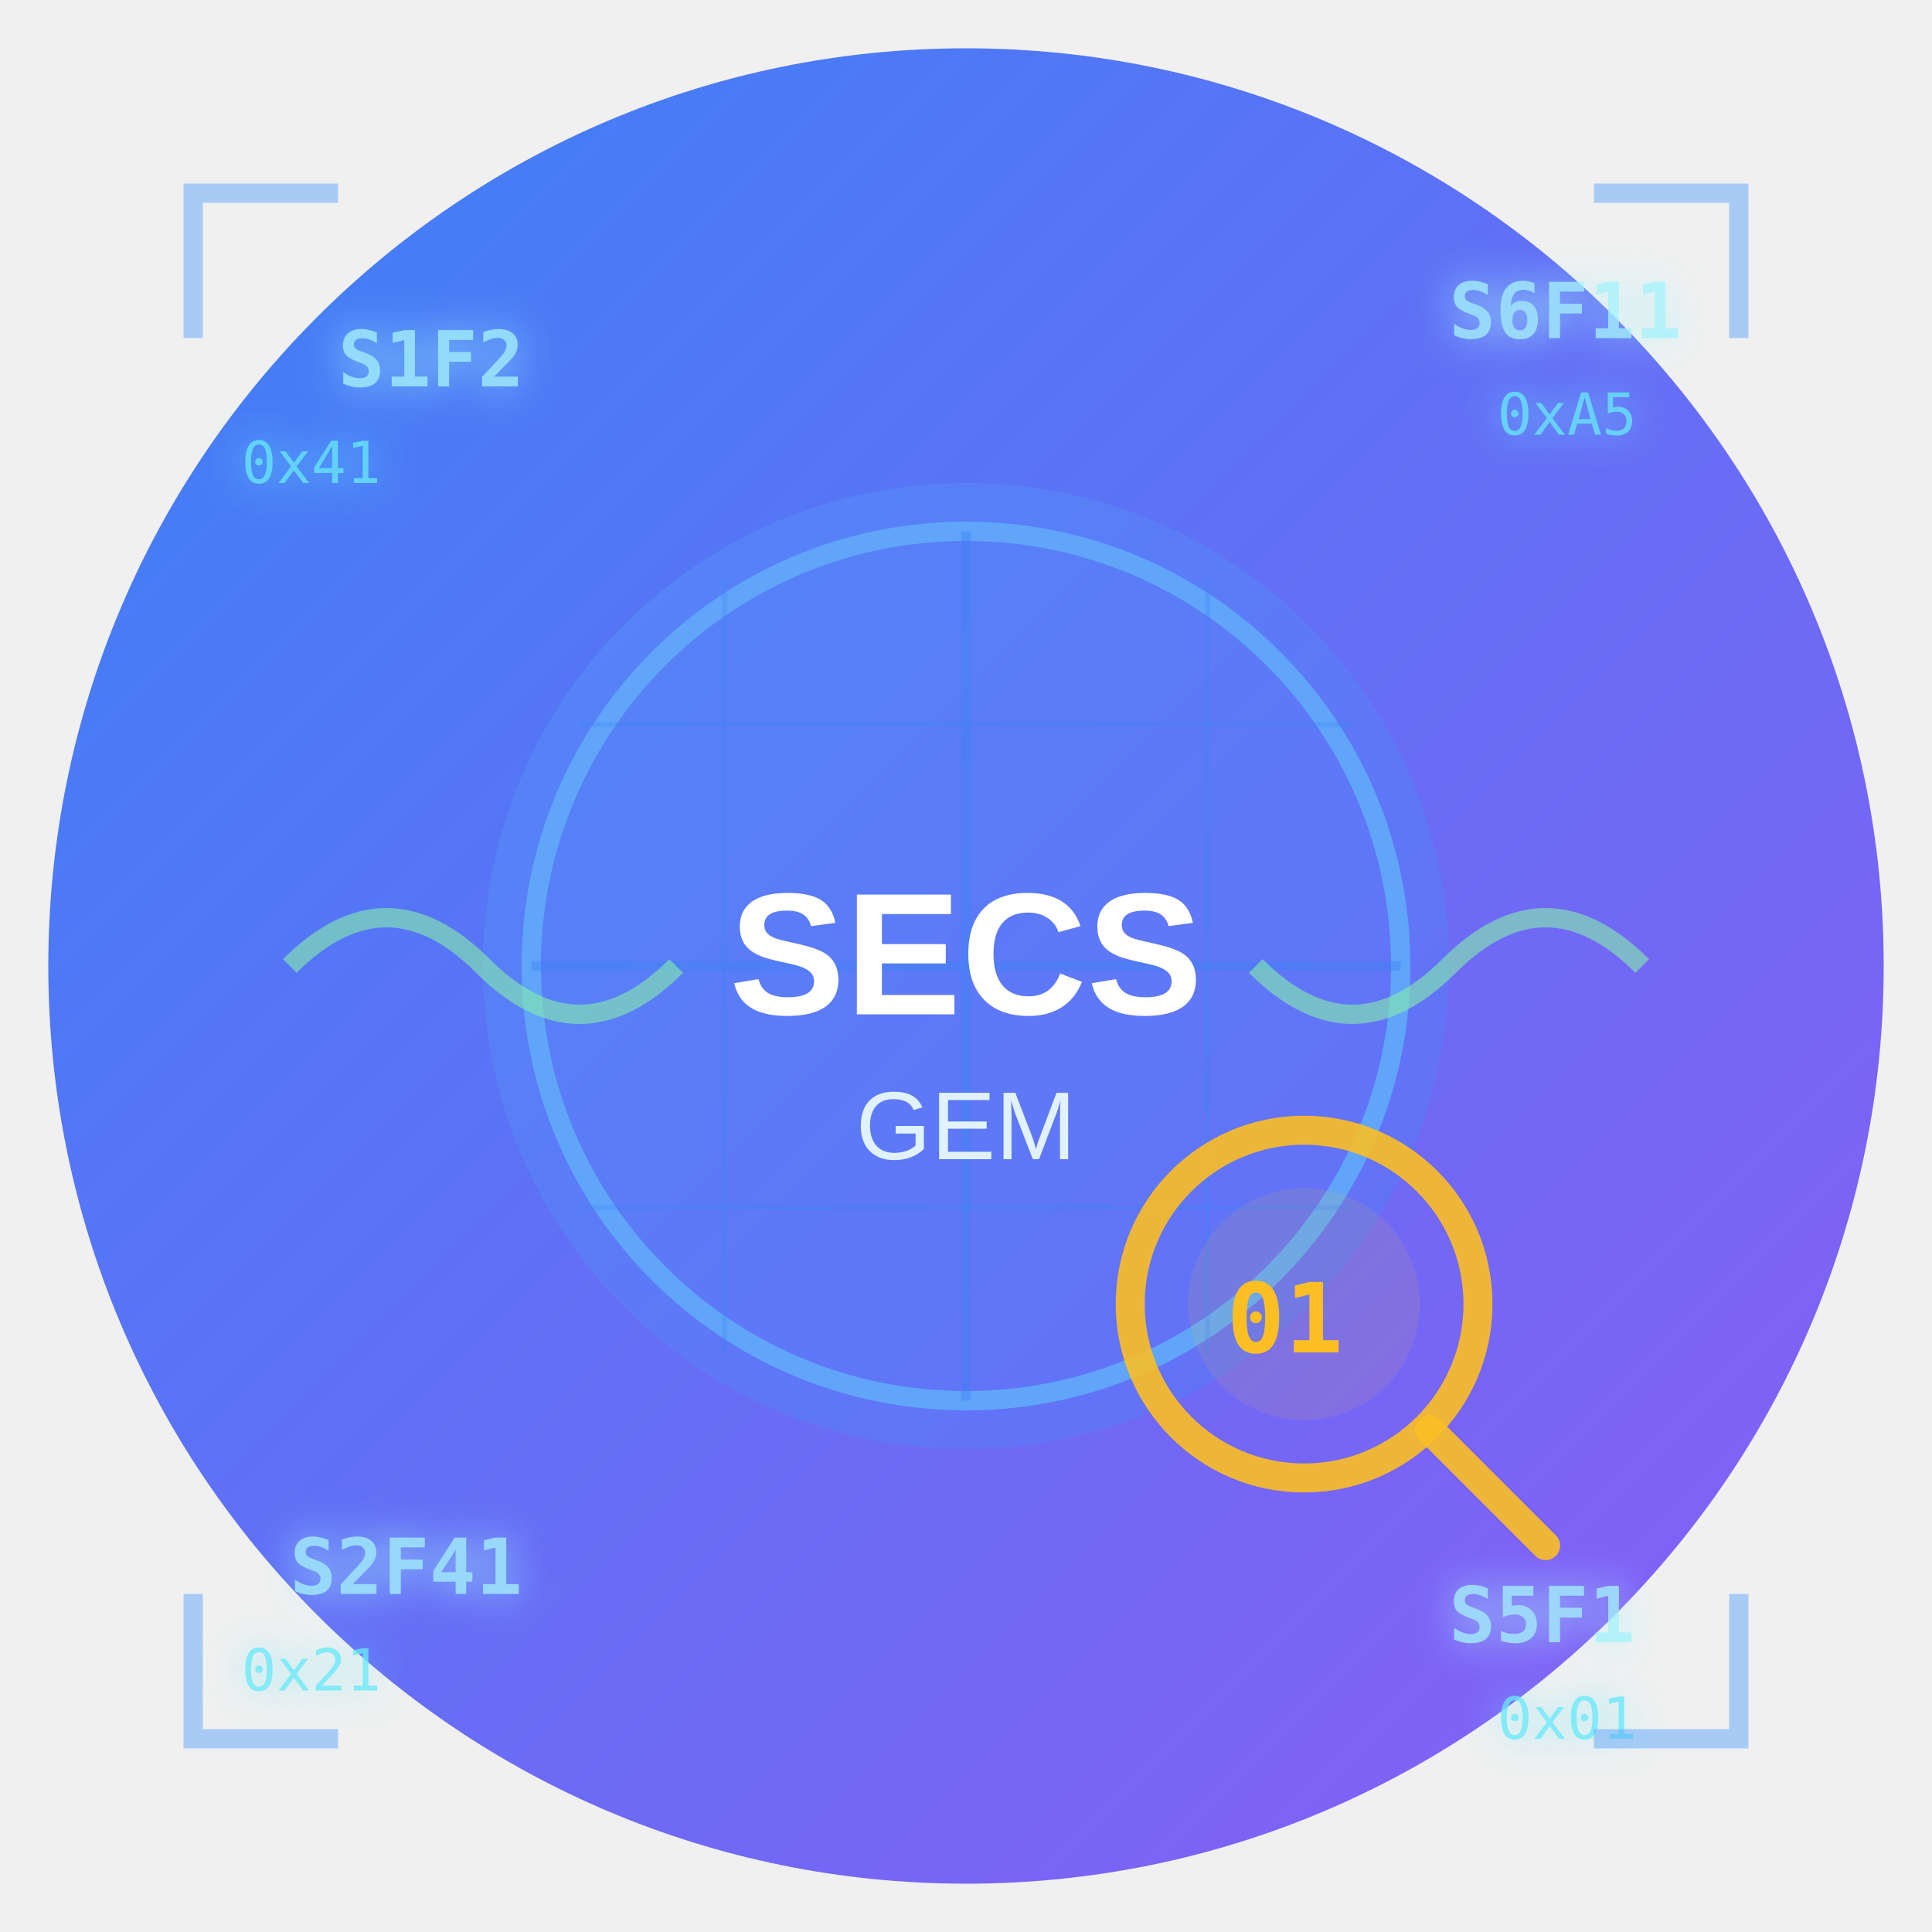
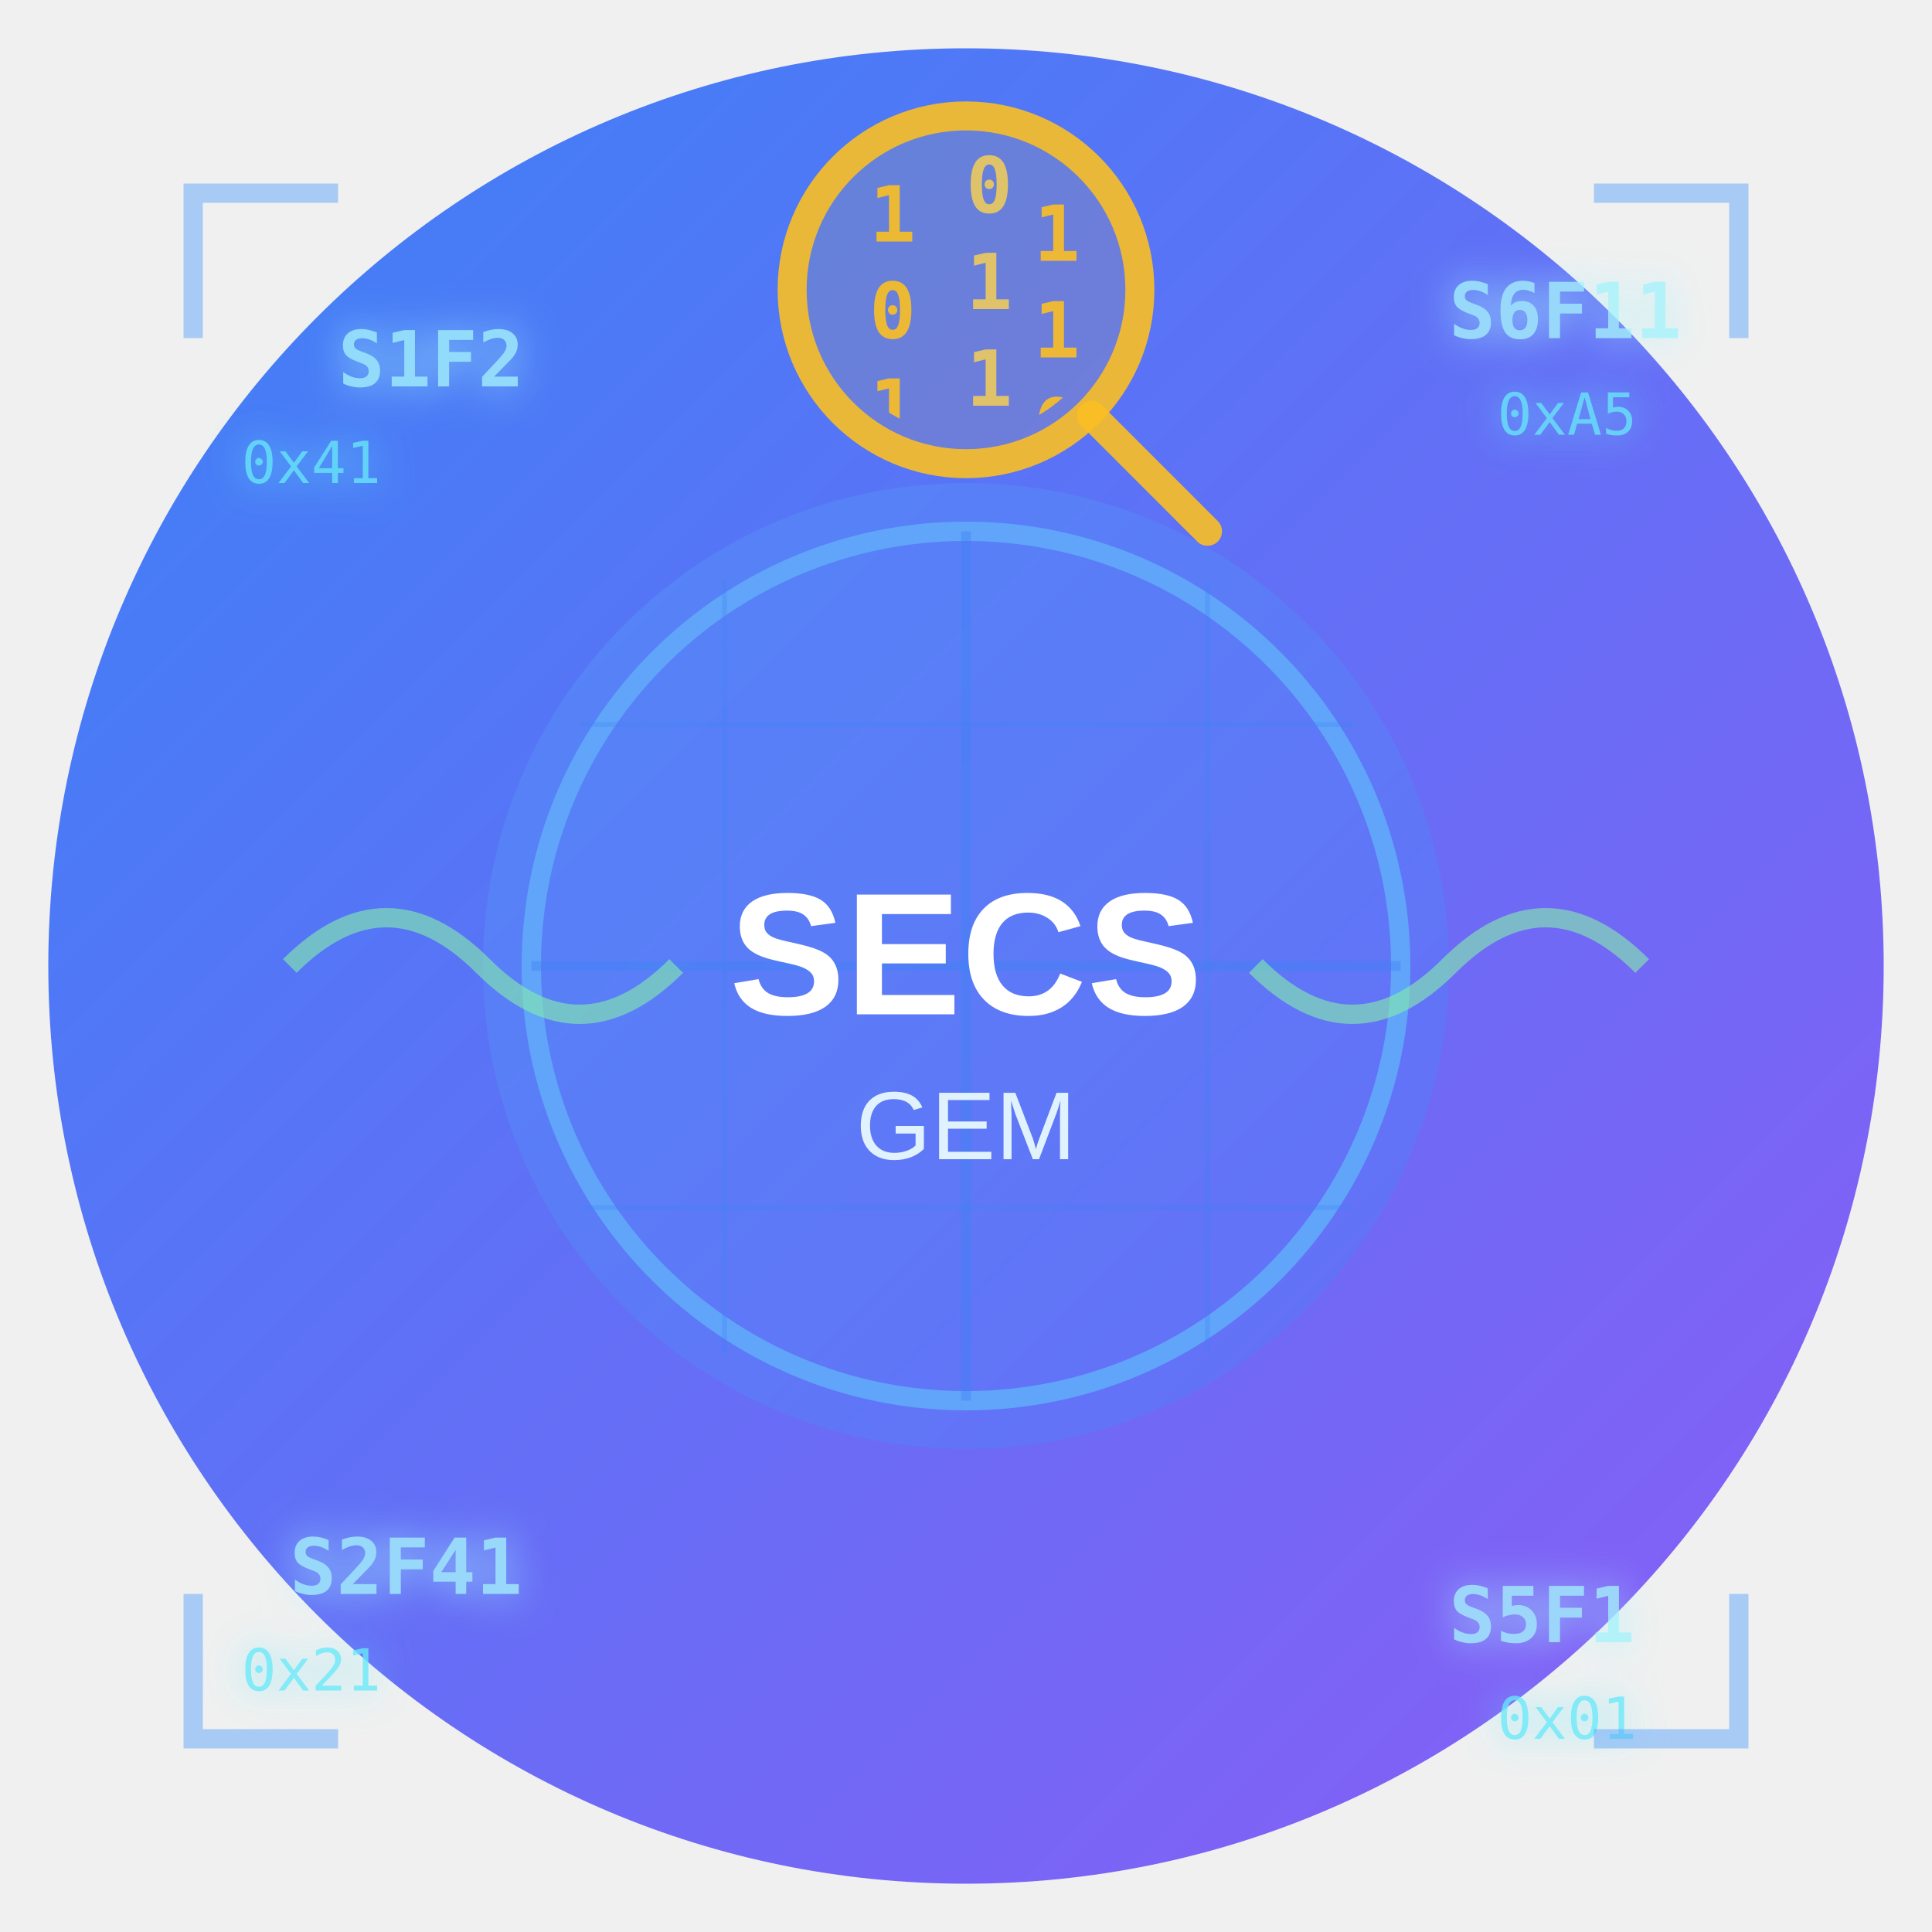
<svg xmlns="http://www.w3.org/2000/svg" viewBox="0 0 200 200">
  <defs>
    <linearGradient id="bgGradient" x1="0%" y1="0%" x2="100%" y2="100%">
      <stop offset="0%" style="stop-color:#3b82f6;stop-opacity:1" />
      <stop offset="100%" style="stop-color:#8b5cf6;stop-opacity:1" />
    </linearGradient>
    <linearGradient id="waferGradient" x1="0%" y1="0%" x2="100%" y2="100%">
      <stop offset="0%" style="stop-color:#60a5fa;stop-opacity:1" />
      <stop offset="100%" style="stop-color:#3b82f6;stop-opacity:1" />
    </linearGradient>
    <filter id="glow">
      <feGaussianBlur stdDeviation="2" result="coloredBlur" />
      <feMerge>
        <feMergeNode in="coloredBlur" />
        <feMergeNode in="SourceGraphic" />
      </feMerge>
    </filter>
+     <clipPath id="lensClip">
+       <circle cx="0" cy="0" r="15" />
+     </clipPath>
  </defs>
  <circle cx="100" cy="100" r="95" fill="url(#bgGradient)" />
  <circle cx="100" cy="100" r="50" fill="url(#waferGradient)" opacity="0.3" />
  <circle cx="100" cy="100" r="45" fill="none" stroke="#60a5fa" stroke-width="2" />
  <line x1="100" y1="55" x2="100" y2="145" stroke="#3b82f6" stroke-width="1" opacity="0.4" />
  <line x1="55" y1="100" x2="145" y2="100" stroke="#3b82f6" stroke-width="1" opacity="0.4" />
  <line x1="75" y1="60" x2="75" y2="140" stroke="#3b82f6" stroke-width="0.5" opacity="0.3" />
  <line x1="125" y1="60" x2="125" y2="140" stroke="#3b82f6" stroke-width="0.5" opacity="0.3" />
  <line x1="60" y1="75" x2="140" y2="75" stroke="#3b82f6" stroke-width="0.5" opacity="0.3" />
  <line x1="60" y1="125" x2="140" y2="125" stroke="#3b82f6" stroke-width="0.5" opacity="0.3" />
  <g opacity="0.8" filter="url(#glow)">
    <text x="35" y="40" font-family="monospace" font-size="8" fill="#a5f3fc" font-weight="bold">S1F2</text>
    <text x="25" y="50" font-family="monospace" font-size="6" fill="#67e8f9">0x41</text>
    <text x="150" y="35" font-family="monospace" font-size="8" fill="#a5f3fc" font-weight="bold">S6F11</text>
    <text x="155" y="45" font-family="monospace" font-size="6" fill="#67e8f9">0xA5</text>
    <text x="30" y="165" font-family="monospace" font-size="8" fill="#a5f3fc" font-weight="bold">S2F41</text>
    <text x="25" y="175" font-family="monospace" font-size="6" fill="#67e8f9">0x21</text>
    <text x="150" y="170" font-family="monospace" font-size="8" fill="#a5f3fc" font-weight="bold">S5F1</text>
    <text x="155" y="180" font-family="monospace" font-size="6" fill="#67e8f9">0x01</text>
  </g>
  <g opacity="0.6">
    <path d="M 30 100 Q 40 90, 50 100 T 70 100" stroke="#86efac" stroke-width="2" fill="none" />
    <path d="M 130 100 Q 140 110, 150 100 T 170 100" stroke="#86efac" stroke-width="2" fill="none" />
  </g>
-   <g transform="translate(135, 135)">
-     <circle cx="0" cy="0" r="18" fill="none" stroke="#fbbf24" stroke-width="3" opacity="0.9" />
-     <circle cx="0" cy="0" r="12" fill="rgba(251, 191, 36, 0.1)" />
-     <line x1="13" y1="13" x2="25" y2="25" stroke="#fbbf24" stroke-width="3" stroke-linecap="round" opacity="0.9" />
-     <text x="-8" y="5" font-family="monospace" font-size="10" fill="#fbbf24" font-weight="bold">01</text>
+   <g>
+     <animateTransform attributeName="transform" attributeType="XML" type="rotate" from="0 100 100" to="360 100 100" dur="8s" repeatCount="indefinite" />
+     <g transform="translate(100, 30)">
+       <circle cx="0" cy="0" r="18" fill="rgba(251, 191, 36, 0.15)" stroke="#fbbf24" stroke-width="3" opacity="0.9" />
+       <g clip-path="url(#lensClip)">
+         <g opacity="0.9">
+           <text x="-10" y="-5" font-family="monospace" font-size="8" fill="#fbbf24" font-weight="bold">1</text>
+           <text x="-10" y="5" font-family="monospace" font-size="8" fill="#fbbf24" font-weight="bold">0</text>
+           <text x="-10" y="15" font-family="monospace" font-size="8" fill="#fbbf24" font-weight="bold">1</text>
+           <text x="-10" y="25" font-family="monospace" font-size="8" fill="#fbbf24" font-weight="bold">1</text>
+           <animate attributeName="y" values="-5;-25" dur="1.5s" repeatCount="indefinite" />
+         </g>
+         <g opacity="0.8">
+           <text x="0" y="-8" font-family="monospace" font-size="8" fill="#fcd34d" font-weight="bold">0</text>
+           <text x="0" y="2" font-family="monospace" font-size="8" fill="#fcd34d" font-weight="bold">1</text>
+           <text x="0" y="12" font-family="monospace" font-size="8" fill="#fcd34d" font-weight="bold">1</text>
+           <text x="0" y="22" font-family="monospace" font-size="8" fill="#fcd34d" font-weight="bold">0</text>
+           <animate attributeName="y" values="-8;-28" dur="1.8s" repeatCount="indefinite" />
+         </g>
+         <g opacity="0.9">
+           <text x="7" y="-3" font-family="monospace" font-size="8" fill="#fbbf24" font-weight="bold">1</text>
+           <text x="7" y="7" font-family="monospace" font-size="8" fill="#fbbf24" font-weight="bold">1</text>
+           <text x="7" y="17" font-family="monospace" font-size="8" fill="#fbbf24" font-weight="bold">0</text>
+           <text x="7" y="27" font-family="monospace" font-size="8" fill="#fbbf24" font-weight="bold">0</text>
+           <animate attributeName="y" values="-3;-23" dur="2.1s" repeatCount="indefinite" />
+         </g>
+       </g>
+       <line x1="13" y1="13" x2="25" y2="25" stroke="#fbbf24" stroke-width="3" stroke-linecap="round" opacity="0.9" />
+     </g>
  </g>
  <text x="100" y="105" font-family="Arial, sans-serif" font-size="18" font-weight="bold" fill="white" text-anchor="middle">SECS</text>
  <text x="100" y="120" font-family="Arial, sans-serif" font-size="10" fill="#e0f2fe" text-anchor="middle">GEM</text>
  <g stroke="#60a5fa" stroke-width="2" fill="none" opacity="0.5">
    <path d="M 20 35 L 20 20 L 35 20" />
    <path d="M 165 20 L 180 20 L 180 35" />
    <path d="M 35 180 L 20 180 L 20 165" />
    <path d="M 180 165 L 180 180 L 165 180" />
  </g>
</svg>
